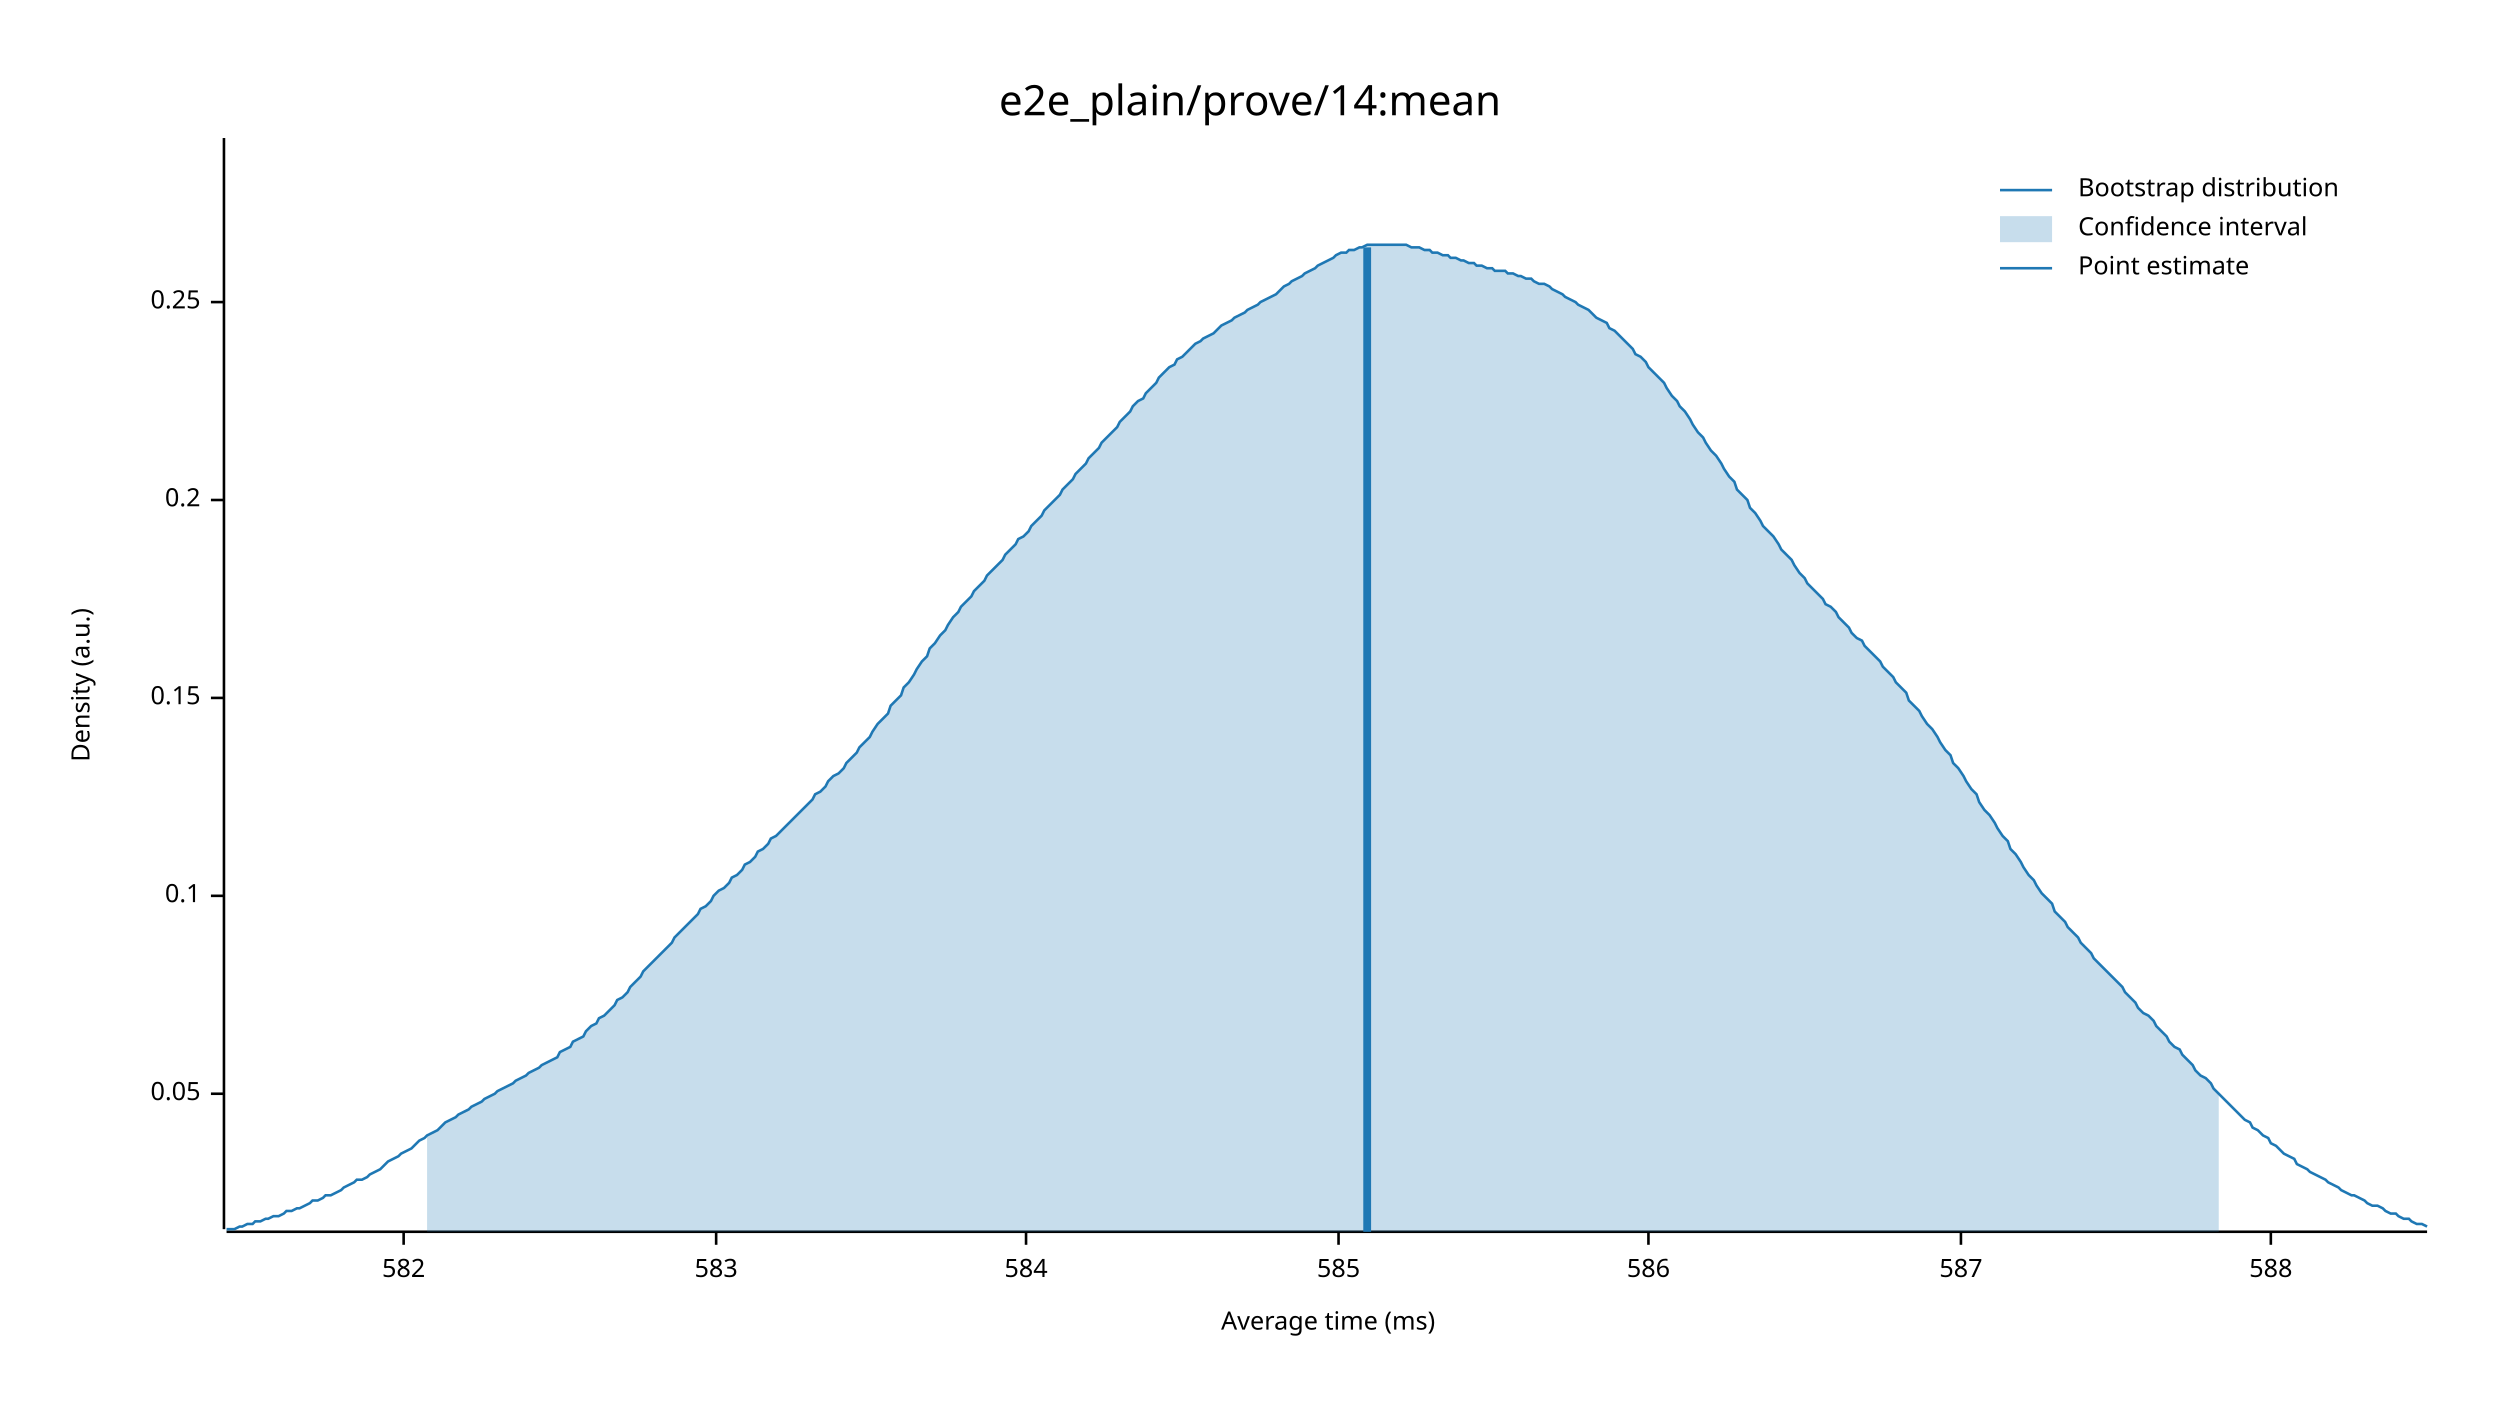
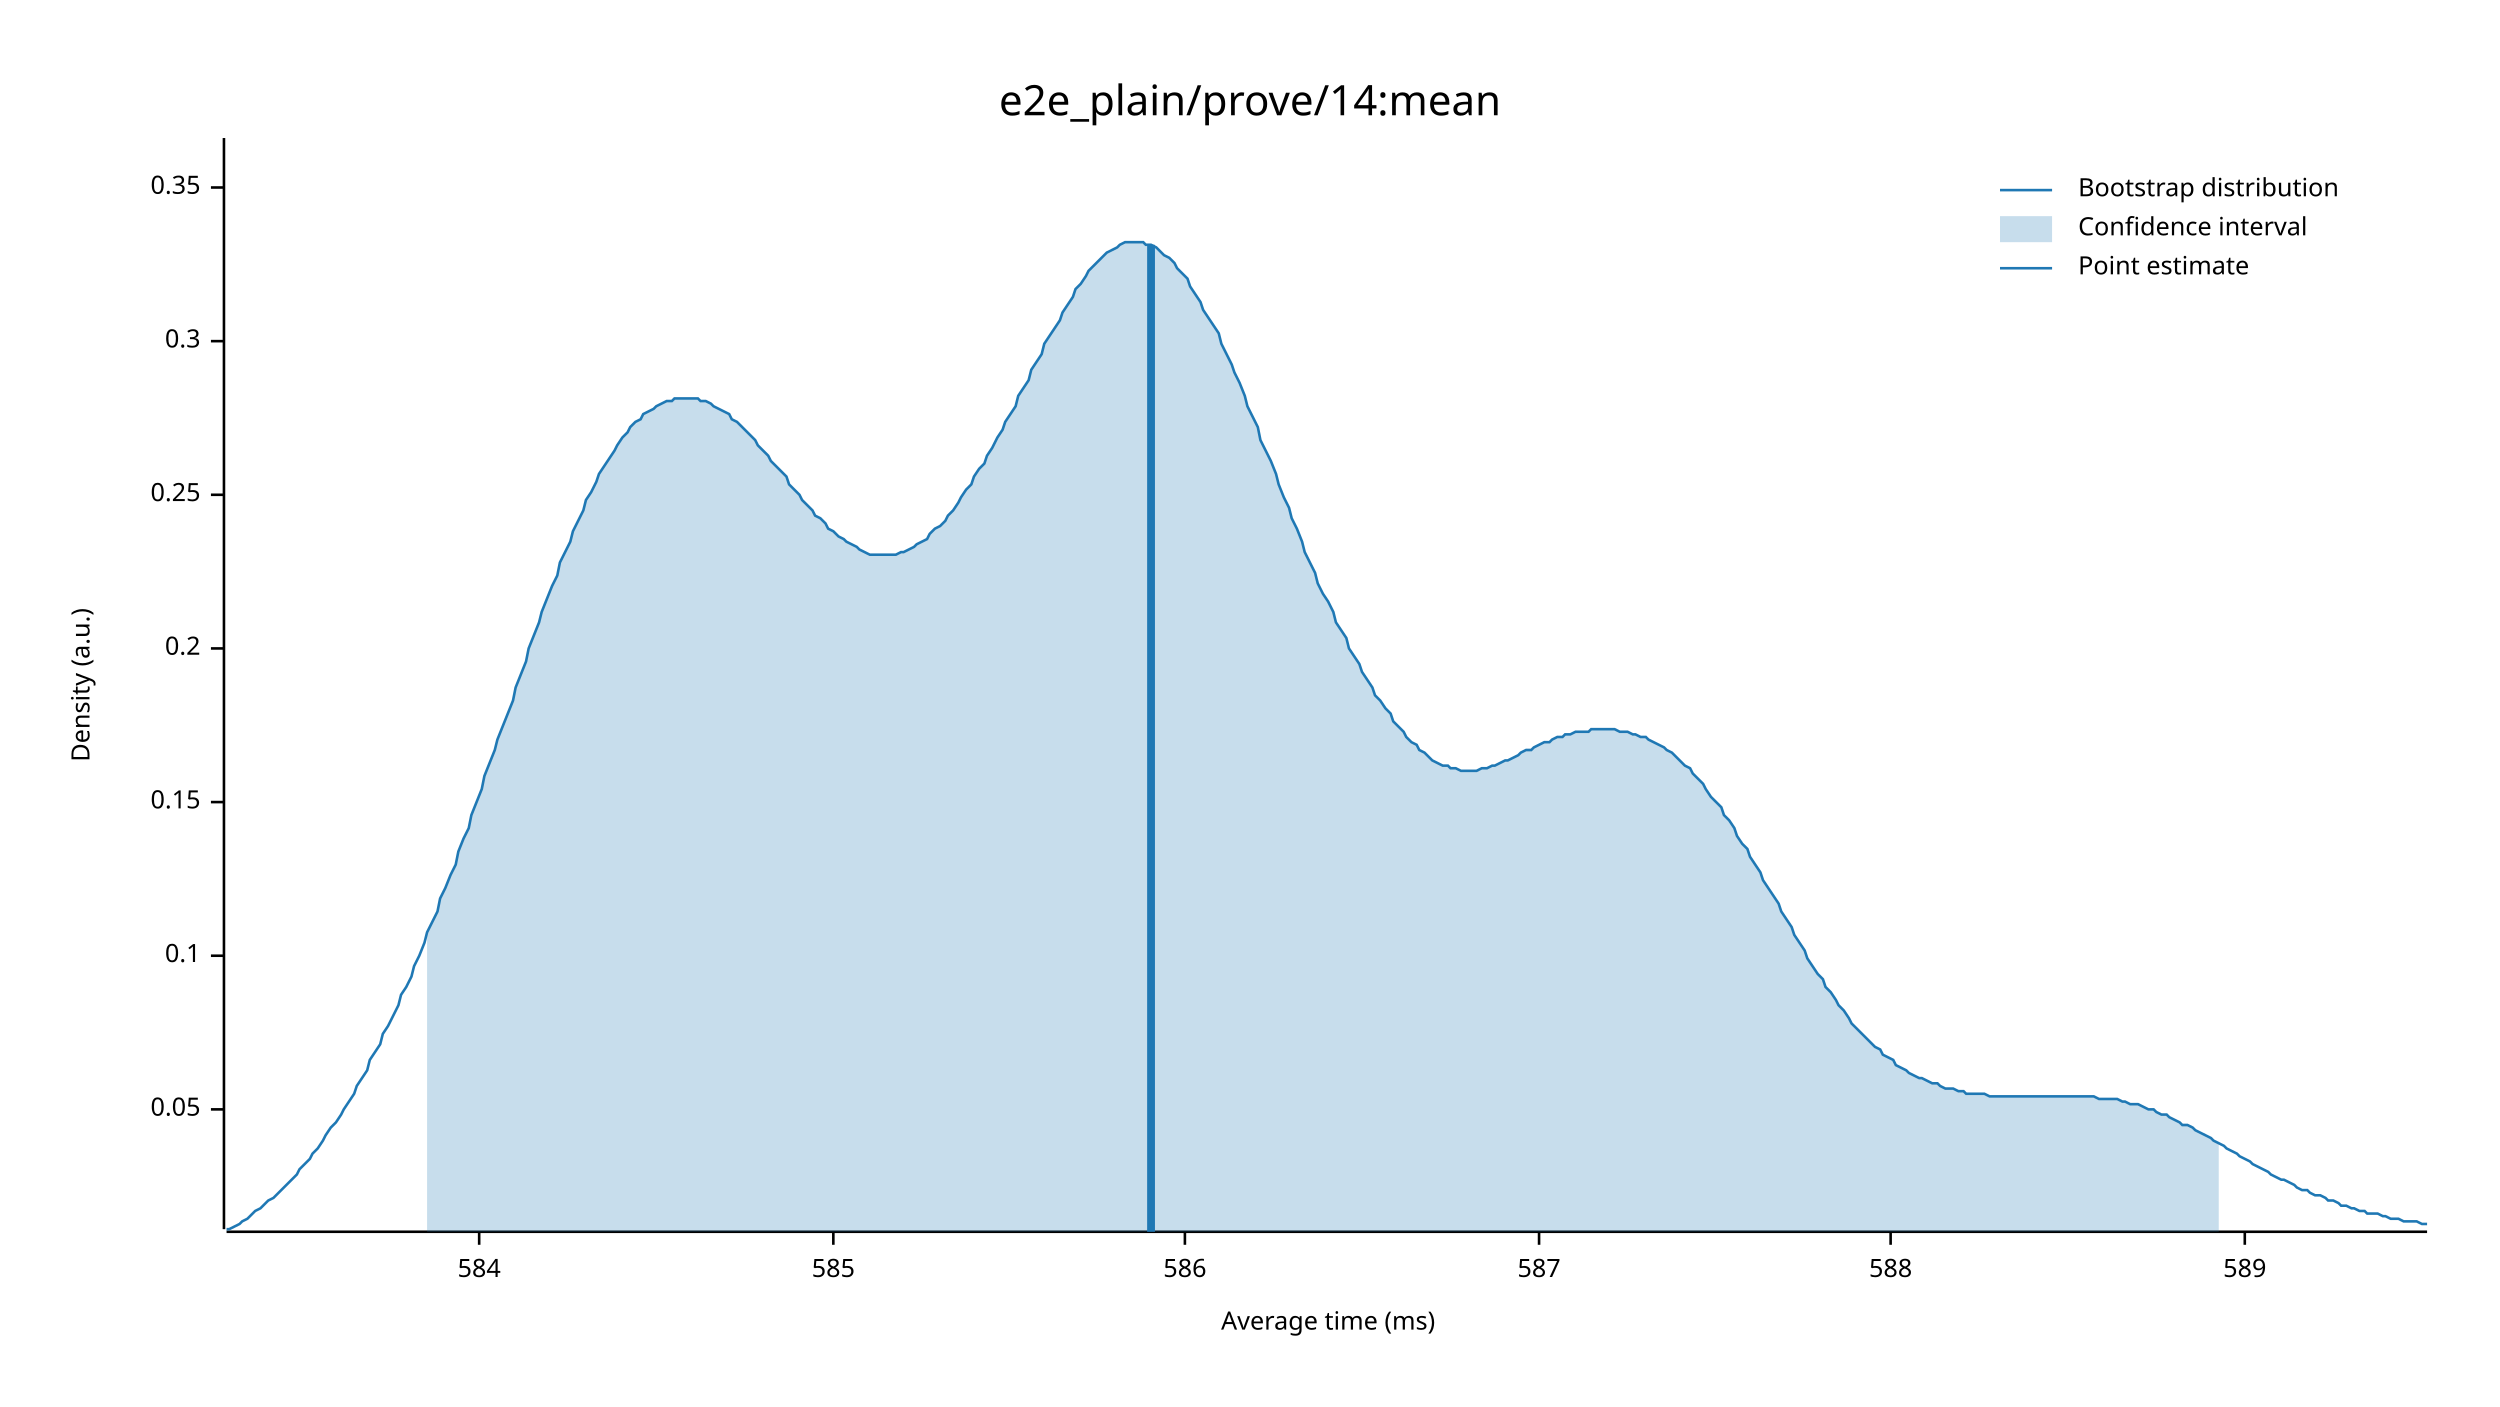
<svg xmlns="http://www.w3.org/2000/svg" width="960" height="540" viewBox="0 0 960 540">
  <text x="480" y="32" dy="0.76em" text-anchor="middle" font-family="sans-serif" font-size="16.129" opacity="1" fill="#000000">
e2e_plain/prove/14:mean
</text>
  <text x="27" y="263" dy="0.76em" text-anchor="middle" font-family="sans-serif" font-size="9.677" opacity="1" fill="#000000" transform="rotate(270, 27, 263)">
Density (a.u.)
</text>
  <text x="510" y="513" dy="-0.5ex" text-anchor="middle" font-family="sans-serif" font-size="9.677" opacity="1" fill="#000000">
Average time (ms)
</text>
  <polyline fill="none" opacity="1" stroke="#000000" stroke-width="1" points="86,53 86,472 " />
-   <text x="77" y="420" dy="0.5ex" text-anchor="end" font-family="sans-serif" font-size="9.677" opacity="1" fill="#000000">
+   <text x="77" y="426" dy="0.5ex" text-anchor="end" font-family="sans-serif" font-size="9.677" opacity="1" fill="#000000">
0.05
</text>
-   <polyline fill="none" opacity="1" stroke="#000000" stroke-width="1" points="81,420 86,420 " />
-   <text x="77" y="344" dy="0.5ex" text-anchor="end" font-family="sans-serif" font-size="9.677" opacity="1" fill="#000000">
+   <polyline fill="none" opacity="1" stroke="#000000" stroke-width="1" points="81,426 86,426 " />
+   <text x="77" y="367" dy="0.5ex" text-anchor="end" font-family="sans-serif" font-size="9.677" opacity="1" fill="#000000">
0.1
</text>
-   <polyline fill="none" opacity="1" stroke="#000000" stroke-width="1" points="81,344 86,344 " />
-   <text x="77" y="268" dy="0.5ex" text-anchor="end" font-family="sans-serif" font-size="9.677" opacity="1" fill="#000000">
+   <polyline fill="none" opacity="1" stroke="#000000" stroke-width="1" points="81,367 86,367 " />
+   <text x="77" y="308" dy="0.5ex" text-anchor="end" font-family="sans-serif" font-size="9.677" opacity="1" fill="#000000">
0.15
</text>
-   <polyline fill="none" opacity="1" stroke="#000000" stroke-width="1" points="81,268 86,268 " />
-   <text x="77" y="192" dy="0.5ex" text-anchor="end" font-family="sans-serif" font-size="9.677" opacity="1" fill="#000000">
+   <polyline fill="none" opacity="1" stroke="#000000" stroke-width="1" points="81,308 86,308 " />
+   <text x="77" y="249" dy="0.5ex" text-anchor="end" font-family="sans-serif" font-size="9.677" opacity="1" fill="#000000">
0.2
</text>
-   <polyline fill="none" opacity="1" stroke="#000000" stroke-width="1" points="81,192 86,192 " />
-   <text x="77" y="116" dy="0.5ex" text-anchor="end" font-family="sans-serif" font-size="9.677" opacity="1" fill="#000000">
+   <polyline fill="none" opacity="1" stroke="#000000" stroke-width="1" points="81,249 86,249 " />
+   <text x="77" y="190" dy="0.5ex" text-anchor="end" font-family="sans-serif" font-size="9.677" opacity="1" fill="#000000">
0.25
</text>
-   <polyline fill="none" opacity="1" stroke="#000000" stroke-width="1" points="81,116 86,116 " />
+   <polyline fill="none" opacity="1" stroke="#000000" stroke-width="1" points="81,190 86,190 " />
+   <text x="77" y="131" dy="0.5ex" text-anchor="end" font-family="sans-serif" font-size="9.677" opacity="1" fill="#000000">
+ 0.3
+ </text>
+   <polyline fill="none" opacity="1" stroke="#000000" stroke-width="1" points="81,131 86,131 " />
+   <text x="77" y="72" dy="0.5ex" text-anchor="end" font-family="sans-serif" font-size="9.677" opacity="1" fill="#000000">
+ 0.35
+ </text>
+   <polyline fill="none" opacity="1" stroke="#000000" stroke-width="1" points="81,72 86,72 " />
  <polyline fill="none" opacity="1" stroke="#000000" stroke-width="1" points="87,473 932,473 " />
-   <text x="155" y="483" dy="0.76em" text-anchor="middle" font-family="sans-serif" font-size="9.677" opacity="1" fill="#000000">
- 582
- </text>
-   <polyline fill="none" opacity="1" stroke="#000000" stroke-width="1" points="155,473 155,478 " />
-   <text x="275" y="483" dy="0.76em" text-anchor="middle" font-family="sans-serif" font-size="9.677" opacity="1" fill="#000000">
- 583
- </text>
-   <polyline fill="none" opacity="1" stroke="#000000" stroke-width="1" points="275,473 275,478 " />
-   <text x="394" y="483" dy="0.76em" text-anchor="middle" font-family="sans-serif" font-size="9.677" opacity="1" fill="#000000">
+   <text x="184" y="483" dy="0.76em" text-anchor="middle" font-family="sans-serif" font-size="9.677" opacity="1" fill="#000000">
584
</text>
-   <polyline fill="none" opacity="1" stroke="#000000" stroke-width="1" points="394,473 394,478 " />
-   <text x="514" y="483" dy="0.76em" text-anchor="middle" font-family="sans-serif" font-size="9.677" opacity="1" fill="#000000">
+   <polyline fill="none" opacity="1" stroke="#000000" stroke-width="1" points="184,473 184,478 " />
+   <text x="320" y="483" dy="0.76em" text-anchor="middle" font-family="sans-serif" font-size="9.677" opacity="1" fill="#000000">
585
</text>
-   <polyline fill="none" opacity="1" stroke="#000000" stroke-width="1" points="514,473 514,478 " />
-   <text x="633" y="483" dy="0.76em" text-anchor="middle" font-family="sans-serif" font-size="9.677" opacity="1" fill="#000000">
+   <polyline fill="none" opacity="1" stroke="#000000" stroke-width="1" points="320,473 320,478 " />
+   <text x="455" y="483" dy="0.76em" text-anchor="middle" font-family="sans-serif" font-size="9.677" opacity="1" fill="#000000">
586
</text>
-   <polyline fill="none" opacity="1" stroke="#000000" stroke-width="1" points="633,473 633,478 " />
-   <text x="753" y="483" dy="0.76em" text-anchor="middle" font-family="sans-serif" font-size="9.677" opacity="1" fill="#000000">
+   <polyline fill="none" opacity="1" stroke="#000000" stroke-width="1" points="455,473 455,478 " />
+   <text x="591" y="483" dy="0.76em" text-anchor="middle" font-family="sans-serif" font-size="9.677" opacity="1" fill="#000000">
587
</text>
-   <polyline fill="none" opacity="1" stroke="#000000" stroke-width="1" points="753,473 753,478 " />
-   <text x="872" y="483" dy="0.76em" text-anchor="middle" font-family="sans-serif" font-size="9.677" opacity="1" fill="#000000">
+   <polyline fill="none" opacity="1" stroke="#000000" stroke-width="1" points="591,473 591,478 " />
+   <text x="726" y="483" dy="0.76em" text-anchor="middle" font-family="sans-serif" font-size="9.677" opacity="1" fill="#000000">
588
</text>
-   <polyline fill="none" opacity="1" stroke="#000000" stroke-width="1" points="872,473 872,478 " />
-   <polyline fill="none" opacity="1" stroke="#1F78B4" stroke-width="1" points="87,472 88,472 90,472 92,471 93,471 95,470 97,470 98,469 100,469 102,468 103,468 105,467 107,467 109,466 110,465 112,465 114,464 115,464 117,463 119,462 120,461 122,461 124,460 125,459 127,459 129,458 131,457 132,456 134,455 136,454 137,453 139,453 141,452 142,451 144,450 146,449 147,448 149,446 151,445 153,444 154,443 156,442 158,441 159,440 161,438 163,437 164,436 166,435 168,434 169,433 171,431 173,430 175,429 176,428 178,427 180,426 181,425 183,424 185,423 186,422 188,421 190,420 191,419 193,418 195,417 197,416 198,415 200,414 202,413 203,412 205,411 207,410 208,409 210,408 212,407 214,406 215,404 217,403 219,402 220,400 222,399 224,398 225,396 227,394 229,393 230,391 232,390 234,388 236,386 237,384 239,383 241,381 242,379 244,377 246,375 247,373 249,371 251,369 252,368 254,366 256,364 258,362 259,360 261,358 263,356 264,355 266,353 268,351 269,349 271,348 273,346 274,344 276,342 278,341 280,339 281,337 283,336 285,334 286,332 288,331 290,329 291,327 293,326 295,324 296,322 298,321 300,319 302,317 303,316 305,314 307,312 308,311 310,309 312,307 313,305 315,304 317,302 318,300 320,298 322,297 324,295 325,293 327,291 329,289 330,287 332,285 334,283 335,281 337,278 339,276 341,274 342,271 344,269 346,267 347,264 349,262 351,259 352,257 354,254 356,252 357,249 359,247 361,244 363,242 364,240 366,237 368,235 369,233 371,231 373,229 374,227 376,225 378,223 379,221 381,219 383,217 385,215 386,213 388,211 390,209 391,207 393,206 395,204 396,202 398,200 400,198 401,196 403,194 405,192 407,190 408,188 410,186 412,184 413,182 415,180 417,178 418,176 420,174 422,172 423,170 425,168 427,166 429,164 430,162 432,160 434,158 435,156 437,154 439,153 440,151 442,149 444,147 445,145 447,143 449,141 451,140 452,138 454,137 456,135 457,134 459,132 461,131 462,130 464,129 466,128 468,126 469,125 471,124 473,123 474,122 476,121 478,120 479,119 481,118 483,117 484,116 486,115 488,114 490,113 491,112 493,110 495,109 496,108 498,107 500,106 501,105 503,104 505,103 506,102 508,101 510,100 512,99 513,98 515,97 517,97 518,96 520,96 522,95 523,95 525,94 527,94 528,94 530,94 532,94 534,94 535,94 537,94 539,94 540,94 542,95 544,95 545,95 547,96 549,96 550,97 552,97 554,98 556,98 557,99 559,99 561,100 562,100 564,101 566,101 567,102 569,102 571,103 573,103 574,104 576,104 578,104 579,105 581,105 583,106 584,106 586,107 588,107 589,108 591,109 593,109 595,110 596,111 598,112 600,113 601,114 603,115 605,116 606,117 608,118 610,119 611,120 613,122 615,123 617,124 618,126 620,127 622,129 623,130 625,132 627,134 628,136 630,137 632,139 633,141 635,143 637,145 639,147 640,149 642,152 644,154 645,156 647,158 649,161 650,163 652,166 654,168 655,170 657,173 659,175 661,178 662,180 664,183 666,185 667,188 669,190 671,192 672,195 674,197 676,200 677,202 679,204 681,206 683,209 684,211 686,213 688,215 689,217 691,220 693,222 694,224 696,226 698,228 700,230 701,232 703,233 705,235 706,237 708,239 710,241 711,243 713,245 715,246 716,248 718,250 720,252 722,254 723,256 725,258 727,260 728,262 730,264 732,266 733,269 735,271 737,273 738,275 740,278 742,280 744,283 745,285 747,288 749,290 750,293 752,295 754,298 755,300 757,303 759,305 760,308 762,311 764,313 766,316 767,318 769,321 771,323 772,326 774,328 776,331 777,333 779,336 781,338 782,340 784,343 786,345 788,347 789,350 791,352 793,354 794,356 796,358 798,360 799,362 801,364 803,366 804,368 806,370 808,372 810,374 811,375 813,377 815,379 816,381 818,383 820,385 821,387 823,389 825,390 827,392 828,394 830,396 832,398 833,400 835,402 837,403 838,405 840,407 842,409 843,411 845,413 847,414 849,416 850,418 852,420 854,422 855,423 857,425 859,427 860,428 862,430 864,431 865,433 867,434 869,436 871,437 872,439 874,440 876,442 877,443 879,444 881,445 882,447 884,448 886,449 887,450 889,451 891,452 893,453 894,454 896,455 898,456 899,457 901,458 903,459 904,459 906,460 908,461 909,462 911,463 913,463 915,464 916,465 918,466 920,466 921,467 923,468 925,468 926,469 928,470 930,470 932,471 " />
-   <polygon opacity="0.25" fill="#1F78B4" points="164,436 166,435 168,434 169,433 171,431 173,430 175,429 176,428 178,427 180,426 181,425 183,424 185,423 186,422 188,421 190,420 191,419 193,418 195,417 197,416 198,415 200,414 202,413 203,412 205,411 207,410 208,409 210,408 212,407 214,406 215,404 217,403 219,402 220,400 222,399 224,398 225,396 227,394 229,393 230,391 232,390 234,388 236,386 237,384 239,383 241,381 242,379 244,377 246,375 247,373 249,371 251,369 252,368 254,366 256,364 258,362 259,360 261,358 263,356 264,355 266,353 268,351 269,349 271,348 273,346 274,344 276,342 278,341 280,339 281,337 283,336 285,334 286,332 288,331 290,329 291,327 293,326 295,324 296,322 298,321 300,319 302,317 303,316 305,314 307,312 308,311 310,309 312,307 313,305 315,304 317,302 318,300 320,298 322,297 324,295 325,293 327,291 329,289 330,287 332,285 334,283 335,281 337,278 339,276 341,274 342,271 344,269 346,267 347,264 349,262 351,259 352,257 354,254 356,252 357,249 359,247 361,244 363,242 364,240 366,237 368,235 369,233 371,231 373,229 374,227 376,225 378,223 379,221 381,219 383,217 385,215 386,213 388,211 390,209 391,207 393,206 395,204 396,202 398,200 400,198 401,196 403,194 405,192 407,190 408,188 410,186 412,184 413,182 415,180 417,178 418,176 420,174 422,172 423,170 425,168 427,166 429,164 430,162 432,160 434,158 435,156 437,154 439,153 440,151 442,149 444,147 445,145 447,143 449,141 451,140 452,138 454,137 456,135 457,134 459,132 461,131 462,130 464,129 466,128 468,126 469,125 471,124 473,123 474,122 476,121 478,120 479,119 481,118 483,117 484,116 486,115 488,114 490,113 491,112 493,110 495,109 496,108 498,107 500,106 501,105 503,104 505,103 506,102 508,101 510,100 512,99 513,98 515,97 517,97 518,96 520,96 522,95 523,95 525,94 527,94 528,94 530,94 532,94 534,94 535,94 537,94 539,94 540,94 542,95 544,95 545,95 547,96 549,96 550,97 552,97 554,98 556,98 557,99 559,99 561,100 562,100 564,101 566,101 567,102 569,102 571,103 573,103 574,104 576,104 578,104 579,105 581,105 583,106 584,106 586,107 588,107 589,108 591,109 593,109 595,110 596,111 598,112 600,113 601,114 603,115 605,116 606,117 608,118 610,119 611,120 613,122 615,123 617,124 618,126 620,127 622,129 623,130 625,132 627,134 628,136 630,137 632,139 633,141 635,143 637,145 639,147 640,149 642,152 644,154 645,156 647,158 649,161 650,163 652,166 654,168 655,170 657,173 659,175 661,178 662,180 664,183 666,185 667,188 669,190 671,192 672,195 674,197 676,200 677,202 679,204 681,206 683,209 684,211 686,213 688,215 689,217 691,220 693,222 694,224 696,226 698,228 700,230 701,232 703,233 705,235 706,237 708,239 710,241 711,243 713,245 715,246 716,248 718,250 720,252 722,254 723,256 725,258 727,260 728,262 730,264 732,266 733,269 735,271 737,273 738,275 740,278 742,280 744,283 745,285 747,288 749,290 750,293 752,295 754,298 755,300 757,303 759,305 760,308 762,311 764,313 766,316 767,318 769,321 771,323 772,326 774,328 776,331 777,333 779,336 781,338 782,340 784,343 786,345 788,347 789,350 791,352 793,354 794,356 796,358 798,360 799,362 801,364 803,366 804,368 806,370 808,372 810,374 811,375 813,377 815,379 816,381 818,383 820,385 821,387 823,389 825,390 827,392 828,394 830,396 832,398 833,400 835,402 837,403 838,405 840,407 842,409 843,411 845,413 847,414 849,416 850,418 852,420 852,473 164,473 " />
-   <polyline fill="none" opacity="1" stroke="#1F78B4" stroke-width="3" points="525,473 525,95 " />
+   <polyline fill="none" opacity="1" stroke="#000000" stroke-width="1" points="726,473 726,478 " />
+   <text x="862" y="483" dy="0.76em" text-anchor="middle" font-family="sans-serif" font-size="9.677" opacity="1" fill="#000000">
+ 589
+ </text>
+   <polyline fill="none" opacity="1" stroke="#000000" stroke-width="1" points="862,473 862,478 " />
+   <polyline fill="none" opacity="1" stroke="#1F78B4" stroke-width="1" points="87,472 88,472 90,471 92,470 93,469 95,468 97,466 98,465 100,464 102,462 103,461 105,460 107,458 109,456 110,455 112,453 114,451 115,449 117,447 119,445 120,443 122,441 124,438 125,436 127,433 129,431 131,428 132,426 134,423 136,420 137,417 139,414 141,411 142,407 144,404 146,401 147,397 149,394 151,390 153,386 154,382 156,379 158,375 159,371 161,367 163,362 164,358 166,354 168,350 169,345 171,341 173,336 175,332 176,327 178,322 180,318 181,313 183,308 185,303 186,298 188,293 190,288 191,284 193,279 195,274 197,269 198,264 200,259 202,254 203,249 205,244 207,239 208,235 210,230 212,225 214,221 215,216 217,212 219,208 220,204 222,200 224,196 225,192 227,189 229,185 230,182 232,179 234,176 236,173 237,171 239,168 241,166 242,164 244,162 246,161 247,159 249,158 251,157 252,156 254,155 256,154 258,154 259,153 261,153 263,153 264,153 266,153 268,153 269,154 271,154 273,155 274,156 276,157 278,158 280,159 281,161 283,162 285,164 286,165 288,167 290,169 291,171 293,173 295,175 296,177 298,179 300,181 302,183 303,186 305,188 307,190 308,192 310,194 312,196 313,198 315,199 317,201 318,203 320,204 322,206 324,207 325,208 327,209 329,210 330,211 332,212 334,213 335,213 337,213 339,213 341,213 342,213 344,213 346,212 347,212 349,211 351,210 352,209 354,208 356,207 357,205 359,203 361,202 363,200 364,198 366,196 368,193 369,191 371,188 373,186 374,183 376,180 378,178 379,175 381,172 383,168 385,165 386,162 388,159 390,156 391,152 393,149 395,146 396,142 398,139 400,136 401,132 403,129 405,126 407,123 408,120 410,117 412,114 413,111 415,109 417,106 418,104 420,102 422,100 423,99 425,97 427,96 429,95 430,94 432,93 434,93 435,93 437,93 439,93 440,94 442,94 444,95 445,96 447,98 449,99 451,101 452,103 454,105 456,107 457,110 459,113 461,116 462,119 464,122 466,125 468,128 469,132 471,136 473,140 474,143 476,147 478,152 479,156 481,160 483,164 484,169 486,173 488,177 490,182 491,186 493,191 495,195 496,199 498,203 500,208 501,212 503,216 505,220 506,224 508,228 510,231 512,235 513,239 515,242 517,245 518,249 520,252 522,255 523,258 525,261 527,264 528,267 530,269 532,272 534,274 535,277 537,279 539,281 540,283 542,285 544,286 545,288 547,289 549,291 550,292 552,293 554,294 556,294 557,295 559,295 561,296 562,296 564,296 566,296 567,296 569,295 571,295 573,294 574,294 576,293 578,292 579,292 581,291 583,290 584,289 586,288 588,288 589,287 591,286 593,285 595,285 596,284 598,283 600,283 601,282 603,282 605,281 606,281 608,281 610,281 611,280 613,280 615,280 617,280 618,280 620,280 622,281 623,281 625,281 627,282 628,282 630,283 632,283 633,284 635,285 637,286 639,287 640,288 642,289 644,291 645,292 647,294 649,295 650,297 652,299 654,301 655,303 657,306 659,308 661,310 662,313 664,315 666,318 667,321 669,324 671,326 672,329 674,332 676,335 677,338 679,341 681,344 683,347 684,350 686,353 688,356 689,359 691,362 693,365 694,368 696,371 698,374 700,376 701,379 703,381 705,384 706,386 708,388 710,391 711,393 713,395 715,397 716,398 718,400 720,402 722,403 723,405 725,406 727,407 728,409 730,410 732,411 733,412 735,413 737,414 738,414 740,415 742,416 744,416 745,417 747,418 749,418 750,418 752,419 754,419 755,420 757,420 759,420 760,420 762,420 764,421 766,421 767,421 769,421 771,421 772,421 774,421 776,421 777,421 779,421 781,421 782,421 784,421 786,421 788,421 789,421 791,421 793,421 794,421 796,421 798,421 799,421 801,421 803,421 804,421 806,422 808,422 810,422 811,422 813,422 815,423 816,423 818,424 820,424 821,424 823,425 825,426 827,426 828,427 830,428 832,428 833,429 835,430 837,431 838,432 840,432 842,433 843,434 845,435 847,436 849,437 850,438 852,439 854,440 855,441 857,442 859,443 860,444 862,445 864,446 865,447 867,448 869,449 871,450 872,451 874,452 876,453 877,453 879,454 881,455 882,456 884,457 886,457 887,458 889,459 891,459 893,460 894,461 896,461 898,462 899,463 901,463 903,464 904,464 906,465 908,465 909,466 911,466 913,466 915,467 916,467 918,468 920,468 921,468 923,469 925,469 926,469 928,469 930,470 932,470 " />
+   <polygon opacity="0.25" fill="#1F78B4" points="164,358 166,354 168,350 169,345 171,341 173,336 175,332 176,327 178,322 180,318 181,313 183,308 185,303 186,298 188,293 190,288 191,284 193,279 195,274 197,269 198,264 200,259 202,254 203,249 205,244 207,239 208,235 210,230 212,225 214,221 215,216 217,212 219,208 220,204 222,200 224,196 225,192 227,189 229,185 230,182 232,179 234,176 236,173 237,171 239,168 241,166 242,164 244,162 246,161 247,159 249,158 251,157 252,156 254,155 256,154 258,154 259,153 261,153 263,153 264,153 266,153 268,153 269,154 271,154 273,155 274,156 276,157 278,158 280,159 281,161 283,162 285,164 286,165 288,167 290,169 291,171 293,173 295,175 296,177 298,179 300,181 302,183 303,186 305,188 307,190 308,192 310,194 312,196 313,198 315,199 317,201 318,203 320,204 322,206 324,207 325,208 327,209 329,210 330,211 332,212 334,213 335,213 337,213 339,213 341,213 342,213 344,213 346,212 347,212 349,211 351,210 352,209 354,208 356,207 357,205 359,203 361,202 363,200 364,198 366,196 368,193 369,191 371,188 373,186 374,183 376,180 378,178 379,175 381,172 383,168 385,165 386,162 388,159 390,156 391,152 393,149 395,146 396,142 398,139 400,136 401,132 403,129 405,126 407,123 408,120 410,117 412,114 413,111 415,109 417,106 418,104 420,102 422,100 423,99 425,97 427,96 429,95 430,94 432,93 434,93 435,93 437,93 439,93 440,94 442,94 444,95 445,96 447,98 449,99 451,101 452,103 454,105 456,107 457,110 459,113 461,116 462,119 464,122 466,125 468,128 469,132 471,136 473,140 474,143 476,147 478,152 479,156 481,160 483,164 484,169 486,173 488,177 490,182 491,186 493,191 495,195 496,199 498,203 500,208 501,212 503,216 505,220 506,224 508,228 510,231 512,235 513,239 515,242 517,245 518,249 520,252 522,255 523,258 525,261 527,264 528,267 530,269 532,272 534,274 535,277 537,279 539,281 540,283 542,285 544,286 545,288 547,289 549,291 550,292 552,293 554,294 556,294 557,295 559,295 561,296 562,296 564,296 566,296 567,296 569,295 571,295 573,294 574,294 576,293 578,292 579,292 581,291 583,290 584,289 586,288 588,288 589,287 591,286 593,285 595,285 596,284 598,283 600,283 601,282 603,282 605,281 606,281 608,281 610,281 611,280 613,280 615,280 617,280 618,280 620,280 622,281 623,281 625,281 627,282 628,282 630,283 632,283 633,284 635,285 637,286 639,287 640,288 642,289 644,291 645,292 647,294 649,295 650,297 652,299 654,301 655,303 657,306 659,308 661,310 662,313 664,315 666,318 667,321 669,324 671,326 672,329 674,332 676,335 677,338 679,341 681,344 683,347 684,350 686,353 688,356 689,359 691,362 693,365 694,368 696,371 698,374 700,376 701,379 703,381 705,384 706,386 708,388 710,391 711,393 713,395 715,397 716,398 718,400 720,402 722,403 723,405 725,406 727,407 728,409 730,410 732,411 733,412 735,413 737,414 738,414 740,415 742,416 744,416 745,417 747,418 749,418 750,418 752,419 754,419 755,420 757,420 759,420 760,420 762,420 764,421 766,421 767,421 769,421 771,421 772,421 774,421 776,421 777,421 779,421 781,421 782,421 784,421 786,421 788,421 789,421 791,421 793,421 794,421 796,421 798,421 799,421 801,421 803,421 804,421 806,422 808,422 810,422 811,422 813,422 815,423 816,423 818,424 820,424 821,424 823,425 825,426 827,426 828,427 830,428 832,428 833,429 835,430 837,431 838,432 840,432 842,433 843,434 845,435 847,436 849,437 850,438 852,439 852,473 164,473 " />
+   <polyline fill="none" opacity="1" stroke="#1F78B4" stroke-width="3" points="442,473 442,94 " />
  <text x="798" y="68" dy="0.76em" text-anchor="start" font-family="sans-serif" font-size="9.677" opacity="1" fill="#000000">
Bootstrap distribution
</text>
  <text x="798" y="83" dy="0.76em" text-anchor="start" font-family="sans-serif" font-size="9.677" opacity="1" fill="#000000">
Confidence interval
</text>
  <text x="798" y="98" dy="0.76em" text-anchor="start" font-family="sans-serif" font-size="9.677" opacity="1" fill="#000000">
Point estimate
</text>
  <polyline fill="none" opacity="1" stroke="#1F78B4" stroke-width="1" points="768,73 788,73 " />
  <rect x="768" y="83" width="20" height="10" opacity="0.25" fill="#1F78B4" stroke="none" />
  <polyline fill="none" opacity="1" stroke="#1F78B4" stroke-width="1" points="768,103 788,103 " />
</svg>
